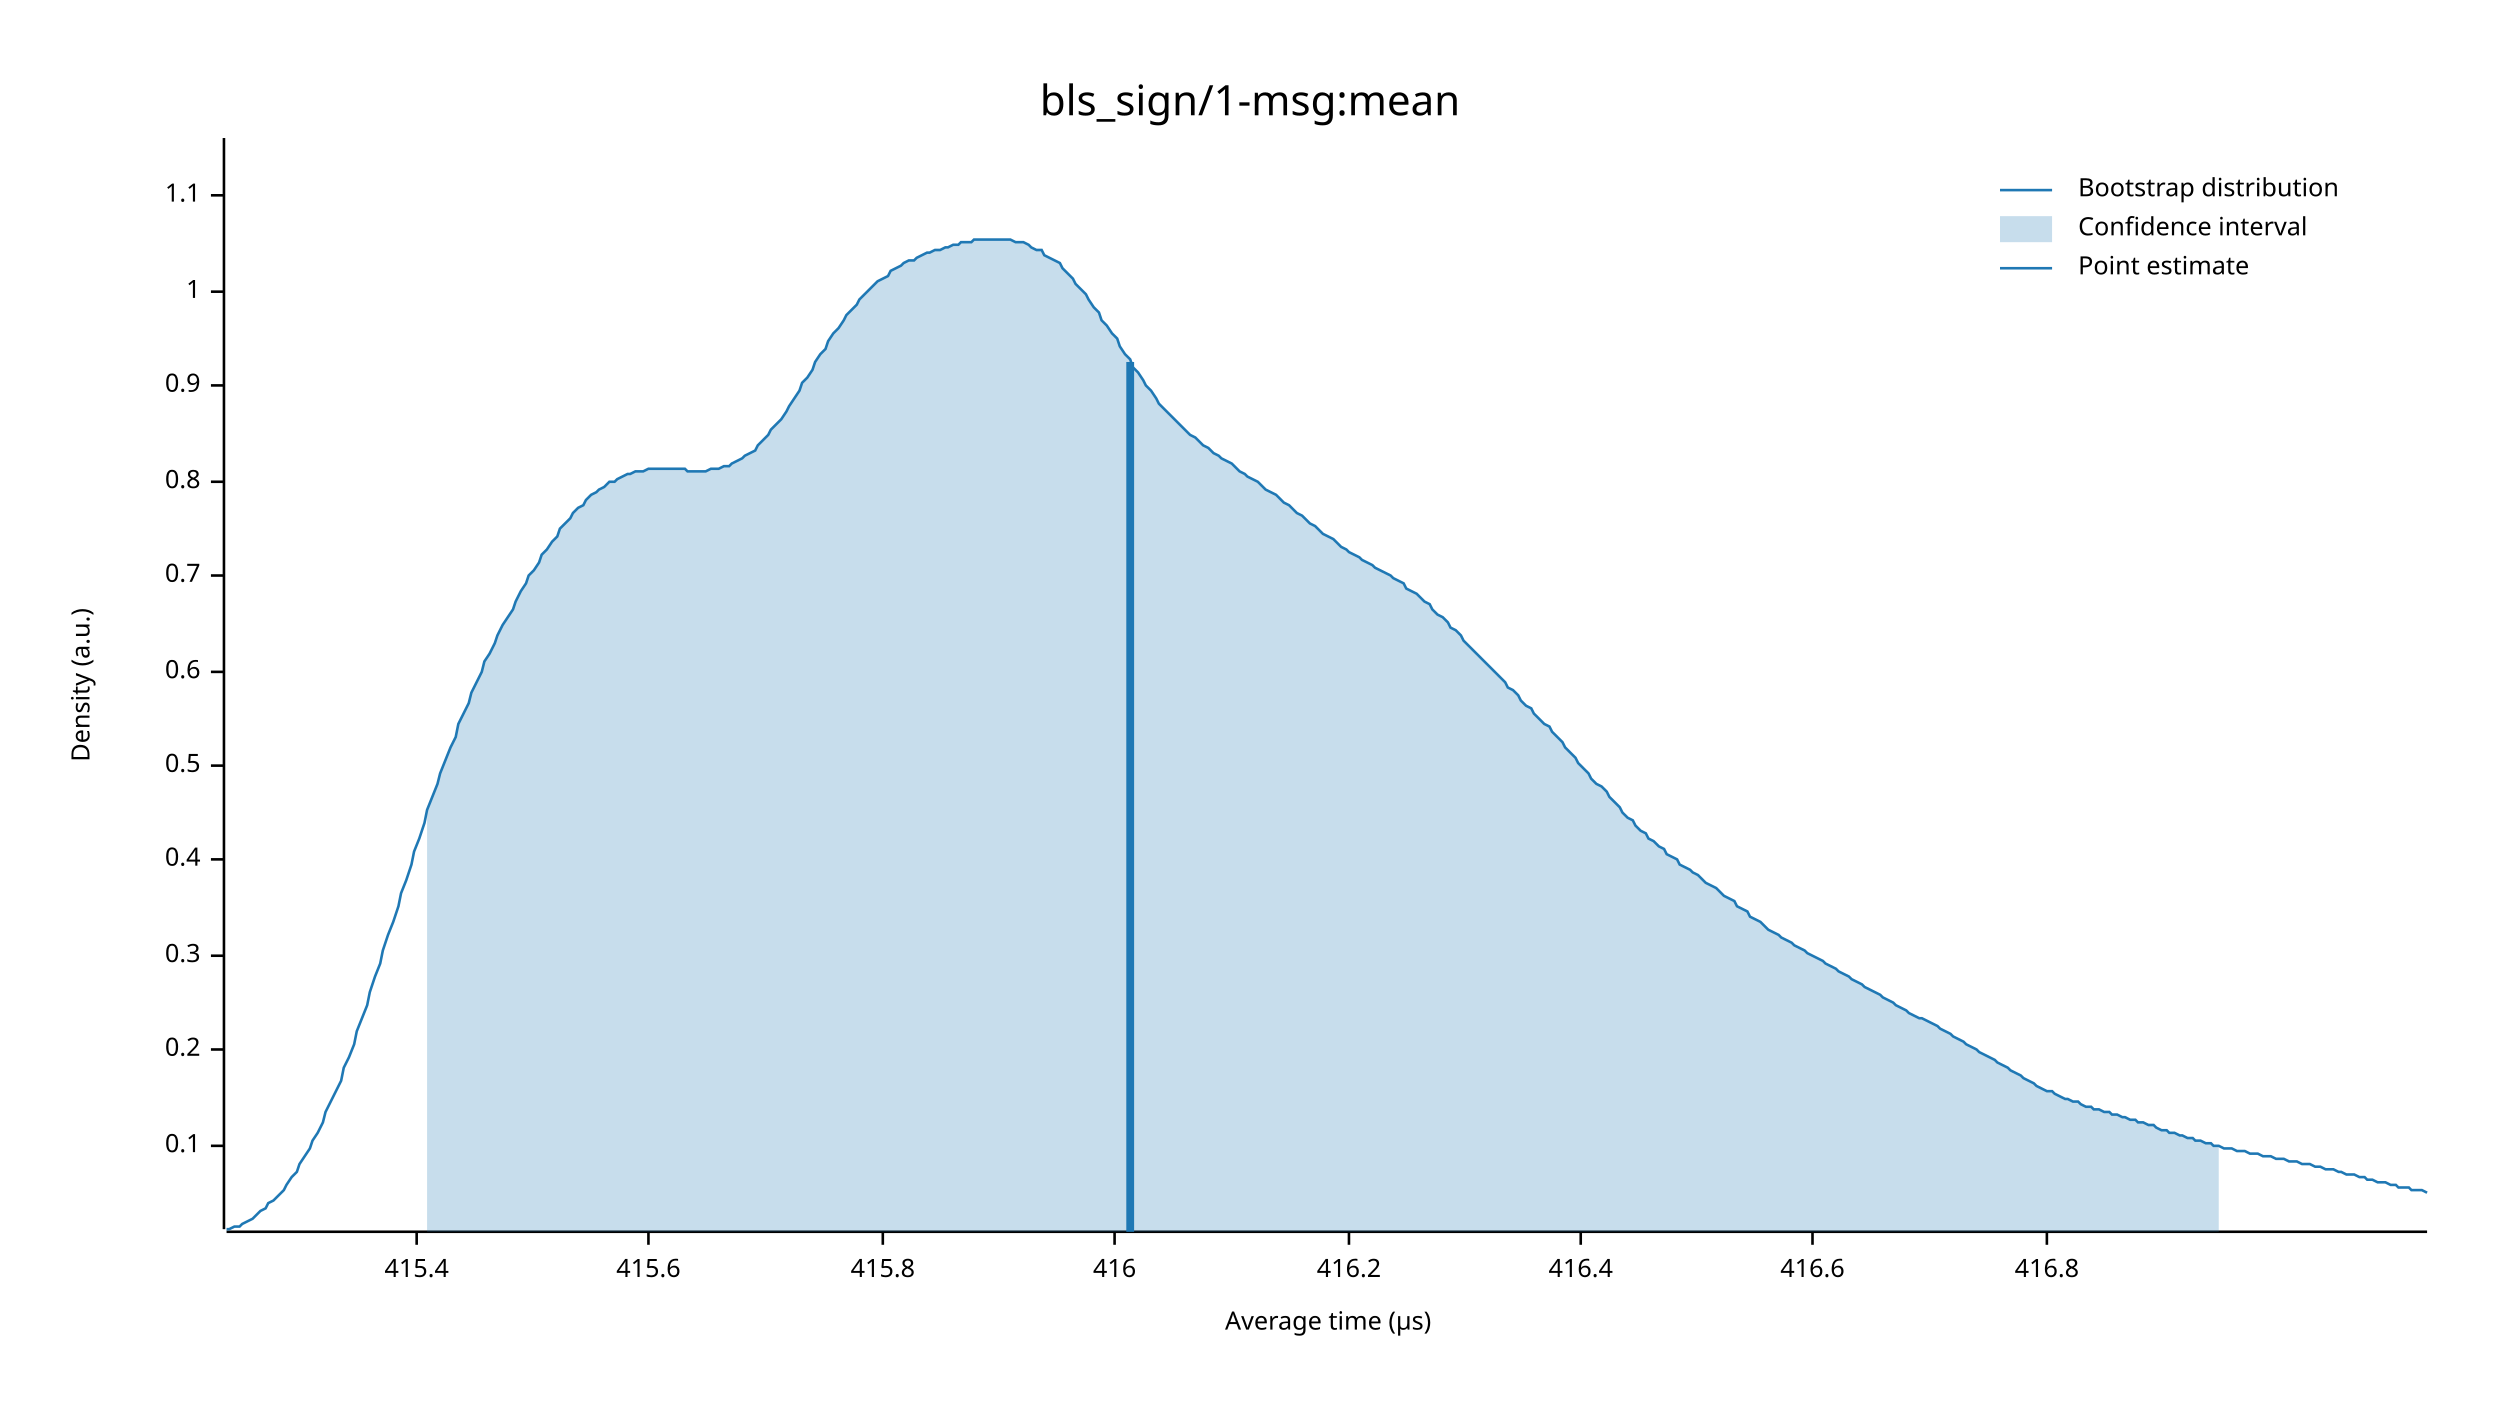
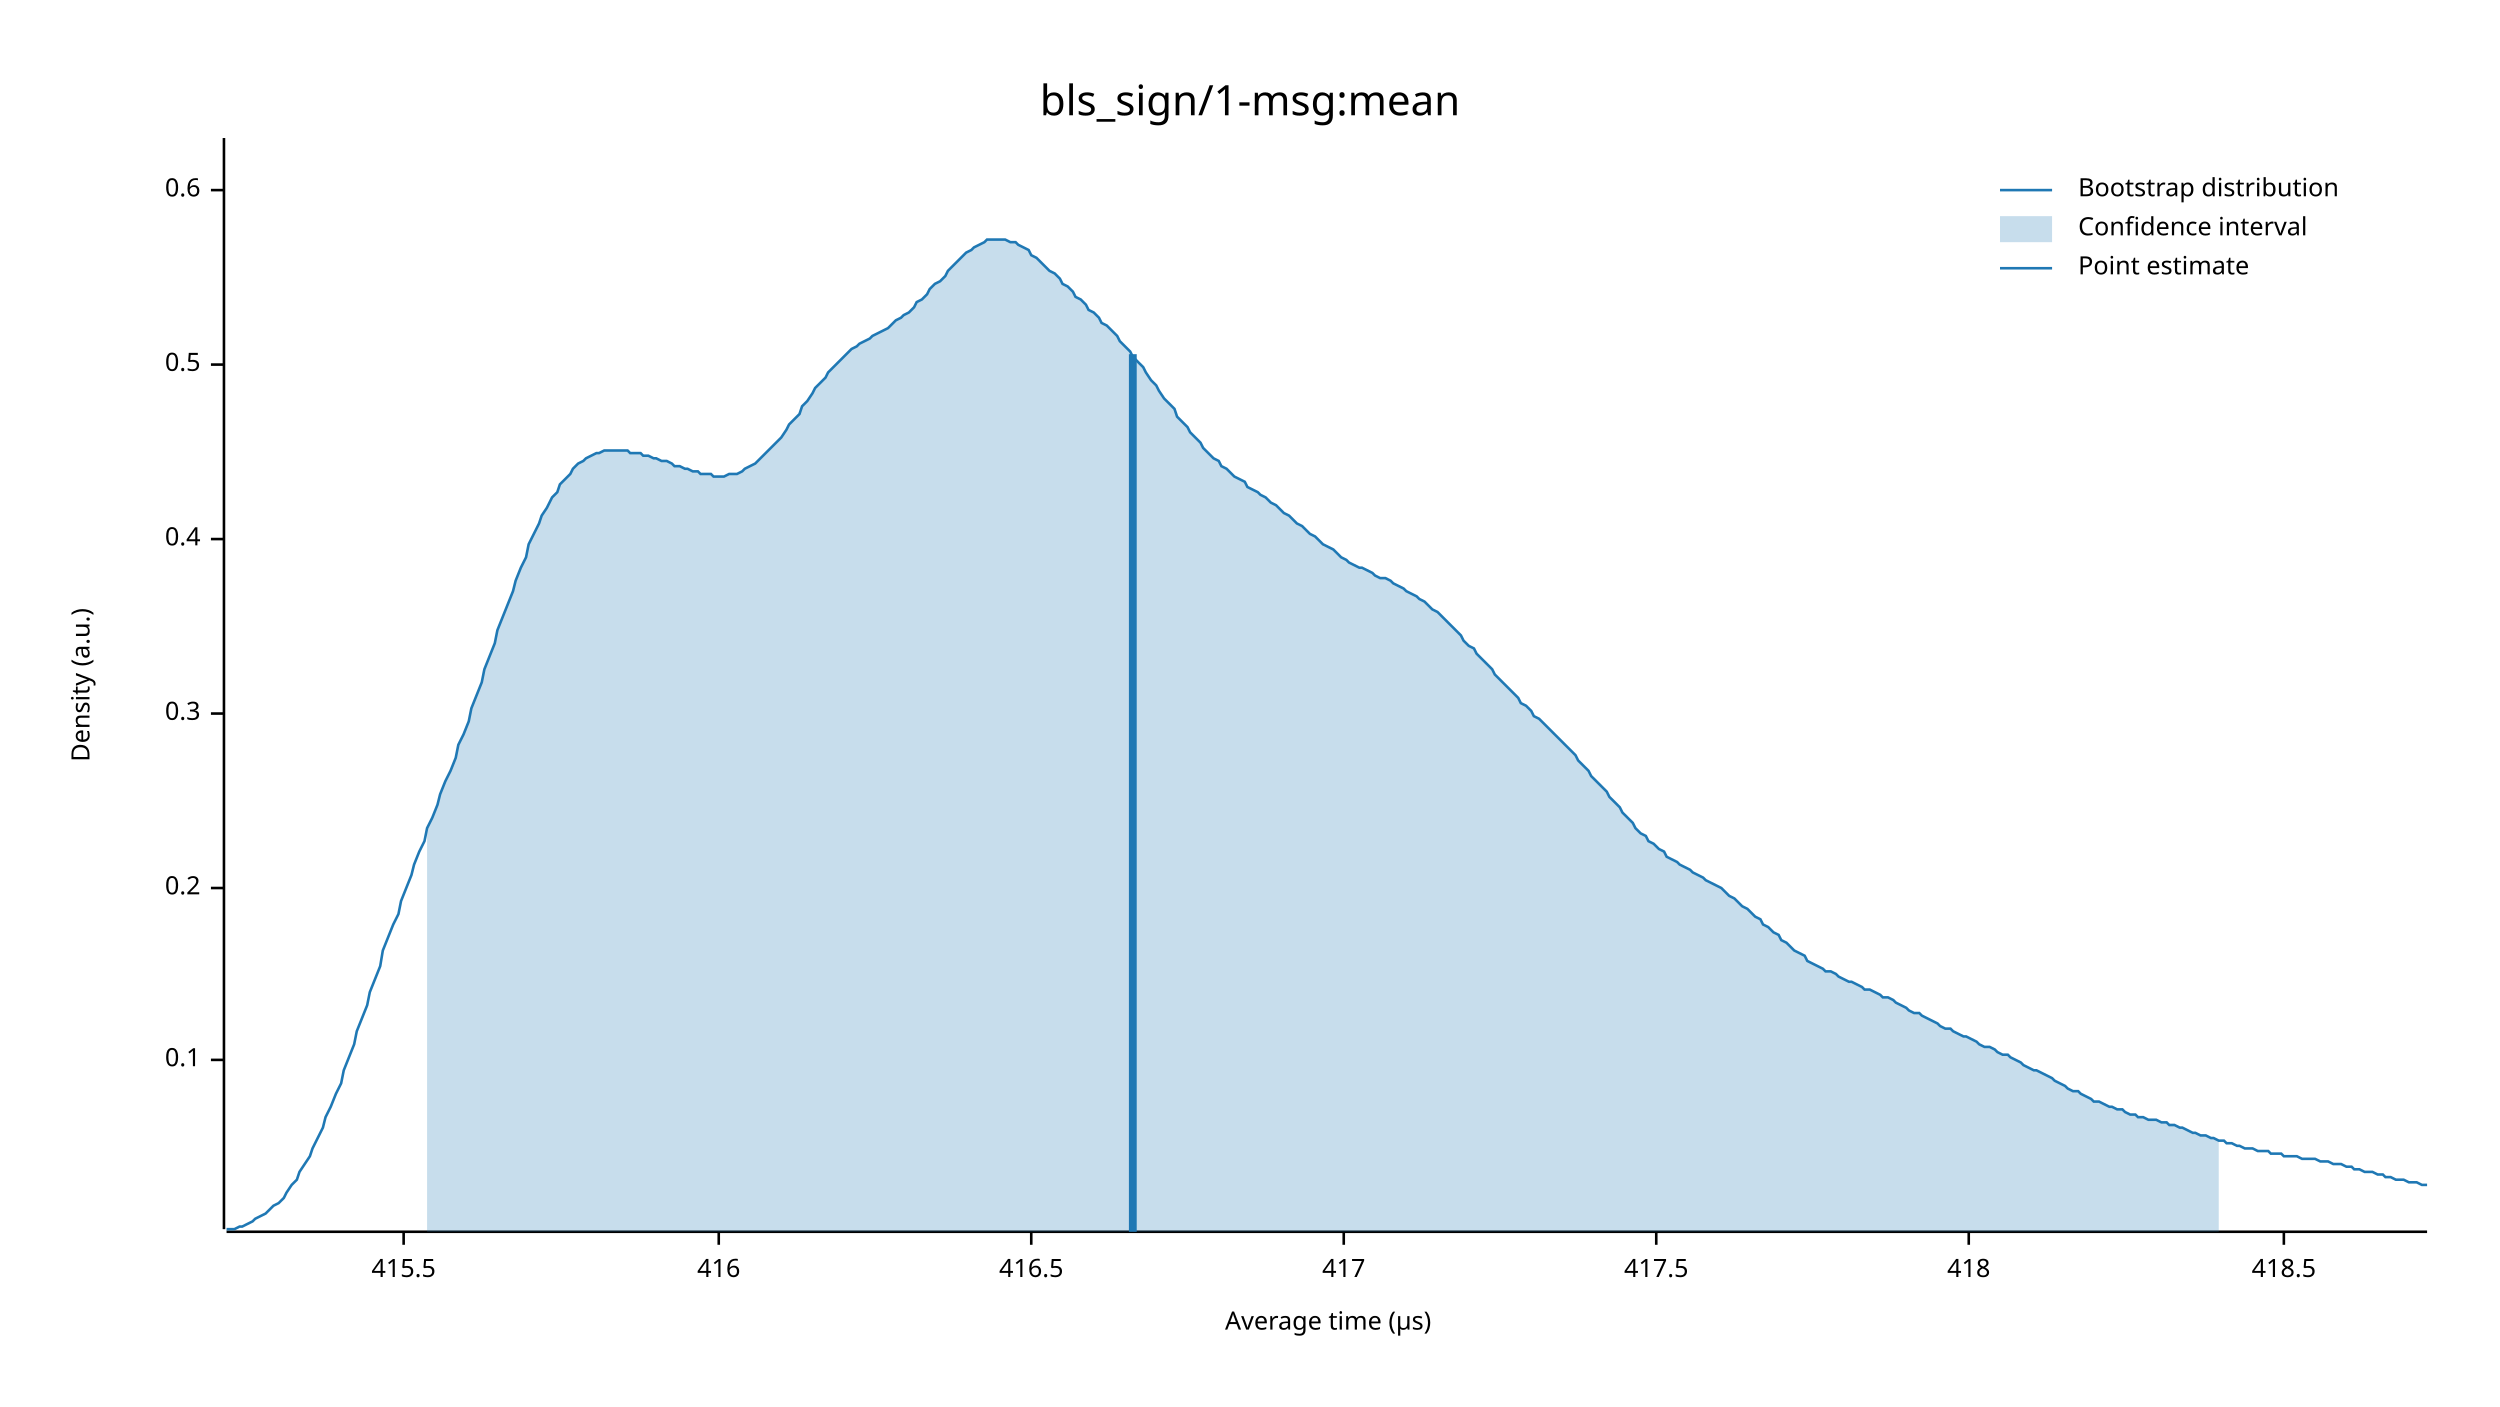
<svg xmlns="http://www.w3.org/2000/svg" width="960" height="540" viewBox="0 0 960 540">
  <text x="480" y="32" dy="0.76em" text-anchor="middle" font-family="sans-serif" font-size="16.129" opacity="1" fill="#000000">
bls_sign/1-msg:mean
</text>
  <text x="27" y="263" dy="0.76em" text-anchor="middle" font-family="sans-serif" font-size="9.677" opacity="1" fill="#000000" transform="rotate(270, 27, 263)">
Density (a.u.)
</text>
  <text x="510" y="513" dy="-0.5ex" text-anchor="middle" font-family="sans-serif" font-size="9.677" opacity="1" fill="#000000">
Average time (µs)
</text>
  <polyline fill="none" opacity="1" stroke="#000000" stroke-width="1" points="86,53 86,472 " />
-   <text x="77" y="440" dy="0.5ex" text-anchor="end" font-family="sans-serif" font-size="9.677" opacity="1" fill="#000000">
+   <text x="77" y="407" dy="0.5ex" text-anchor="end" font-family="sans-serif" font-size="9.677" opacity="1" fill="#000000">
0.1
</text>
-   <polyline fill="none" opacity="1" stroke="#000000" stroke-width="1" points="81,440 86,440 " />
-   <text x="77" y="403" dy="0.5ex" text-anchor="end" font-family="sans-serif" font-size="9.677" opacity="1" fill="#000000">
+   <polyline fill="none" opacity="1" stroke="#000000" stroke-width="1" points="81,407 86,407 " />
+   <text x="77" y="341" dy="0.5ex" text-anchor="end" font-family="sans-serif" font-size="9.677" opacity="1" fill="#000000">
0.2
</text>
-   <polyline fill="none" opacity="1" stroke="#000000" stroke-width="1" points="81,403 86,403 " />
-   <text x="77" y="367" dy="0.5ex" text-anchor="end" font-family="sans-serif" font-size="9.677" opacity="1" fill="#000000">
+   <polyline fill="none" opacity="1" stroke="#000000" stroke-width="1" points="81,341 86,341 " />
+   <text x="77" y="274" dy="0.5ex" text-anchor="end" font-family="sans-serif" font-size="9.677" opacity="1" fill="#000000">
0.3
</text>
-   <polyline fill="none" opacity="1" stroke="#000000" stroke-width="1" points="81,367 86,367 " />
-   <text x="77" y="330" dy="0.5ex" text-anchor="end" font-family="sans-serif" font-size="9.677" opacity="1" fill="#000000">
+   <polyline fill="none" opacity="1" stroke="#000000" stroke-width="1" points="81,274 86,274 " />
+   <text x="77" y="207" dy="0.5ex" text-anchor="end" font-family="sans-serif" font-size="9.677" opacity="1" fill="#000000">
0.4
</text>
-   <polyline fill="none" opacity="1" stroke="#000000" stroke-width="1" points="81,330 86,330 " />
-   <text x="77" y="294" dy="0.5ex" text-anchor="end" font-family="sans-serif" font-size="9.677" opacity="1" fill="#000000">
+   <polyline fill="none" opacity="1" stroke="#000000" stroke-width="1" points="81,207 86,207 " />
+   <text x="77" y="140" dy="0.5ex" text-anchor="end" font-family="sans-serif" font-size="9.677" opacity="1" fill="#000000">
0.5
</text>
-   <polyline fill="none" opacity="1" stroke="#000000" stroke-width="1" points="81,294 86,294 " />
-   <text x="77" y="258" dy="0.5ex" text-anchor="end" font-family="sans-serif" font-size="9.677" opacity="1" fill="#000000">
+   <polyline fill="none" opacity="1" stroke="#000000" stroke-width="1" points="81,140 86,140 " />
+   <text x="77" y="73" dy="0.5ex" text-anchor="end" font-family="sans-serif" font-size="9.677" opacity="1" fill="#000000">
0.6
</text>
-   <polyline fill="none" opacity="1" stroke="#000000" stroke-width="1" points="81,258 86,258 " />
-   <text x="77" y="221" dy="0.5ex" text-anchor="end" font-family="sans-serif" font-size="9.677" opacity="1" fill="#000000">
- 0.7
+   <polyline fill="none" opacity="1" stroke="#000000" stroke-width="1" points="81,73 86,73 " />
+   <polyline fill="none" opacity="1" stroke="#000000" stroke-width="1" points="87,473 932,473 " />
+   <text x="155" y="483" dy="0.76em" text-anchor="middle" font-family="sans-serif" font-size="9.677" opacity="1" fill="#000000">
+ 415.5
</text>
-   <polyline fill="none" opacity="1" stroke="#000000" stroke-width="1" points="81,221 86,221 " />
-   <text x="77" y="185" dy="0.5ex" text-anchor="end" font-family="sans-serif" font-size="9.677" opacity="1" fill="#000000">
- 0.8
- </text>
-   <polyline fill="none" opacity="1" stroke="#000000" stroke-width="1" points="81,185 86,185 " />
-   <text x="77" y="148" dy="0.5ex" text-anchor="end" font-family="sans-serif" font-size="9.677" opacity="1" fill="#000000">
- 0.9
- </text>
-   <polyline fill="none" opacity="1" stroke="#000000" stroke-width="1" points="81,148 86,148 " />
-   <text x="77" y="112" dy="0.5ex" text-anchor="end" font-family="sans-serif" font-size="9.677" opacity="1" fill="#000000">
- 1
- </text>
-   <polyline fill="none" opacity="1" stroke="#000000" stroke-width="1" points="81,112 86,112 " />
-   <text x="77" y="75" dy="0.5ex" text-anchor="end" font-family="sans-serif" font-size="9.677" opacity="1" fill="#000000">
- 1.1
- </text>
-   <polyline fill="none" opacity="1" stroke="#000000" stroke-width="1" points="81,75 86,75 " />
-   <polyline fill="none" opacity="1" stroke="#000000" stroke-width="1" points="87,473 932,473 " />
-   <text x="160" y="483" dy="0.76em" text-anchor="middle" font-family="sans-serif" font-size="9.677" opacity="1" fill="#000000">
- 415.4
- </text>
-   <polyline fill="none" opacity="1" stroke="#000000" stroke-width="1" points="160,473 160,478 " />
-   <text x="249" y="483" dy="0.76em" text-anchor="middle" font-family="sans-serif" font-size="9.677" opacity="1" fill="#000000">
- 415.6
- </text>
-   <polyline fill="none" opacity="1" stroke="#000000" stroke-width="1" points="249,473 249,478 " />
-   <text x="339" y="483" dy="0.76em" text-anchor="middle" font-family="sans-serif" font-size="9.677" opacity="1" fill="#000000">
- 415.8
- </text>
-   <polyline fill="none" opacity="1" stroke="#000000" stroke-width="1" points="339,473 339,478 " />
-   <text x="428" y="483" dy="0.76em" text-anchor="middle" font-family="sans-serif" font-size="9.677" opacity="1" fill="#000000">
+   <polyline fill="none" opacity="1" stroke="#000000" stroke-width="1" points="155,473 155,478 " />
+   <text x="276" y="483" dy="0.76em" text-anchor="middle" font-family="sans-serif" font-size="9.677" opacity="1" fill="#000000">
416
</text>
-   <polyline fill="none" opacity="1" stroke="#000000" stroke-width="1" points="428,473 428,478 " />
-   <text x="518" y="483" dy="0.76em" text-anchor="middle" font-family="sans-serif" font-size="9.677" opacity="1" fill="#000000">
- 416.2
+   <polyline fill="none" opacity="1" stroke="#000000" stroke-width="1" points="276,473 276,478 " />
+   <text x="396" y="483" dy="0.76em" text-anchor="middle" font-family="sans-serif" font-size="9.677" opacity="1" fill="#000000">
+ 416.5
</text>
-   <polyline fill="none" opacity="1" stroke="#000000" stroke-width="1" points="518,473 518,478 " />
-   <text x="607" y="483" dy="0.76em" text-anchor="middle" font-family="sans-serif" font-size="9.677" opacity="1" fill="#000000">
- 416.4
+   <polyline fill="none" opacity="1" stroke="#000000" stroke-width="1" points="396,473 396,478 " />
+   <text x="516" y="483" dy="0.76em" text-anchor="middle" font-family="sans-serif" font-size="9.677" opacity="1" fill="#000000">
+ 417
</text>
-   <polyline fill="none" opacity="1" stroke="#000000" stroke-width="1" points="607,473 607,478 " />
-   <text x="696" y="483" dy="0.76em" text-anchor="middle" font-family="sans-serif" font-size="9.677" opacity="1" fill="#000000">
- 416.6
+   <polyline fill="none" opacity="1" stroke="#000000" stroke-width="1" points="516,473 516,478 " />
+   <text x="636" y="483" dy="0.76em" text-anchor="middle" font-family="sans-serif" font-size="9.677" opacity="1" fill="#000000">
+ 417.5
</text>
-   <polyline fill="none" opacity="1" stroke="#000000" stroke-width="1" points="696,473 696,478 " />
-   <text x="786" y="483" dy="0.76em" text-anchor="middle" font-family="sans-serif" font-size="9.677" opacity="1" fill="#000000">
- 416.8
+   <polyline fill="none" opacity="1" stroke="#000000" stroke-width="1" points="636,473 636,478 " />
+   <text x="756" y="483" dy="0.76em" text-anchor="middle" font-family="sans-serif" font-size="9.677" opacity="1" fill="#000000">
+ 418
</text>
-   <polyline fill="none" opacity="1" stroke="#000000" stroke-width="1" points="786,473 786,478 " />
-   <polyline fill="none" opacity="1" stroke="#1F78B4" stroke-width="1" points="87,472 88,472 90,471 92,471 93,470 95,469 97,468 98,467 100,465 102,464 103,462 105,461 107,459 109,457 110,455 112,452 114,450 115,447 117,444 119,441 120,438 122,435 124,431 125,427 127,423 129,419 131,415 132,410 134,406 136,401 137,396 139,391 141,386 142,381 144,375 146,370 147,365 149,359 151,354 153,348 154,343 156,338 158,332 159,327 161,322 163,316 164,311 166,306 168,301 169,297 171,292 173,287 175,283 176,278 178,274 180,270 181,266 183,262 185,258 186,254 188,251 190,247 191,244 193,240 195,237 197,234 198,231 200,227 202,224 203,221 205,219 207,216 208,213 210,211 212,208 214,206 215,203 217,201 219,199 220,197 222,195 224,194 225,192 227,190 229,189 230,188 232,187 234,185 236,185 237,184 239,183 241,182 242,182 244,181 246,181 247,181 249,180 251,180 252,180 254,180 256,180 258,180 259,180 261,180 263,180 264,181 266,181 268,181 269,181 271,181 273,180 274,180 276,180 278,179 280,179 281,178 283,177 285,176 286,175 288,174 290,173 291,171 293,169 295,167 296,165 298,163 300,161 302,158 303,156 305,153 307,150 308,147 310,145 312,142 313,139 315,136 317,134 318,131 320,128 322,126 324,123 325,121 327,119 329,117 330,115 332,113 334,111 335,110 337,108 339,107 341,106 342,104 344,103 346,102 347,101 349,100 351,100 352,99 354,98 356,97 357,97 359,96 361,96 363,95 364,95 366,94 368,94 369,93 371,93 373,93 374,92 376,92 378,92 379,92 381,92 383,92 385,92 386,92 388,92 390,93 391,93 393,93 395,94 396,95 398,96 400,96 401,98 403,99 405,100 407,101 408,103 410,105 412,107 413,109 415,111 417,113 418,115 420,118 422,120 423,123 425,125 427,128 429,130 430,133 432,136 434,138 435,141 437,143 439,146 440,148 442,150 444,153 445,155 447,157 449,159 451,161 452,162 454,164 456,166 457,167 459,168 461,170 462,171 464,172 466,174 468,175 469,176 471,177 473,178 474,179 476,181 478,182 479,183 481,184 483,185 484,186 486,188 488,189 490,190 491,191 493,193 495,194 496,195 498,197 500,198 501,199 503,201 505,202 506,203 508,205 510,206 512,207 513,208 515,210 517,211 518,212 520,213 522,214 523,215 525,216 527,217 528,218 530,219 532,220 534,221 535,222 537,223 539,224 540,226 542,227 544,228 545,229 547,231 549,232 550,234 552,236 554,237 556,239 557,241 559,242 561,244 562,246 564,248 566,250 567,251 569,253 571,255 573,257 574,258 576,260 578,262 579,264 581,265 583,267 584,269 586,271 588,272 589,274 591,276 593,278 595,279 596,281 598,283 600,285 601,287 603,289 605,291 606,293 608,295 610,297 611,299 613,301 615,302 617,304 618,306 620,308 622,310 623,312 625,314 627,315 628,317 630,319 632,320 633,322 635,323 637,325 639,326 640,328 642,329 644,330 645,332 647,333 649,334 650,335 652,336 654,338 655,339 657,340 659,341 661,343 662,344 664,345 666,346 667,348 669,349 671,350 672,352 674,353 676,354 677,355 679,357 681,358 683,359 684,360 686,361 688,362 689,363 691,364 693,365 694,366 696,367 698,368 700,369 701,370 703,371 705,372 706,373 708,374 710,375 711,376 713,377 715,378 716,379 718,380 720,381 722,382 723,383 725,384 727,385 728,386 730,387 732,388 733,389 735,390 737,391 738,391 740,392 742,393 744,394 745,395 747,396 749,397 750,398 752,399 754,400 755,401 757,402 759,403 760,404 762,405 764,406 766,407 767,408 769,409 771,410 772,411 774,412 776,413 777,414 779,415 781,416 782,417 784,418 786,419 788,419 789,420 791,421 793,422 794,422 796,423 798,423 799,424 801,425 803,425 804,426 806,426 808,427 810,427 811,428 813,428 815,429 816,429 818,430 820,430 821,431 823,431 825,432 827,432 828,433 830,434 832,434 833,435 835,435 837,436 838,436 840,437 842,437 843,438 845,438 847,439 849,439 850,440 852,440 854,441 855,441 857,441 859,442 860,442 862,442 864,443 865,443 867,443 869,444 871,444 872,444 874,445 876,445 877,445 879,446 881,446 882,446 884,447 886,447 887,447 889,448 891,448 893,449 894,449 896,449 898,450 899,450 901,451 903,451 904,451 906,452 908,452 909,453 911,453 913,454 915,454 916,454 918,455 920,455 921,456 923,456 925,456 926,457 928,457 930,457 932,458 " />
-   <polygon opacity="0.25" fill="#1F78B4" points="164,311 166,306 168,301 169,297 171,292 173,287 175,283 176,278 178,274 180,270 181,266 183,262 185,258 186,254 188,251 190,247 191,244 193,240 195,237 197,234 198,231 200,227 202,224 203,221 205,219 207,216 208,213 210,211 212,208 214,206 215,203 217,201 219,199 220,197 222,195 224,194 225,192 227,190 229,189 230,188 232,187 234,185 236,185 237,184 239,183 241,182 242,182 244,181 246,181 247,181 249,180 251,180 252,180 254,180 256,180 258,180 259,180 261,180 263,180 264,181 266,181 268,181 269,181 271,181 273,180 274,180 276,180 278,179 280,179 281,178 283,177 285,176 286,175 288,174 290,173 291,171 293,169 295,167 296,165 298,163 300,161 302,158 303,156 305,153 307,150 308,147 310,145 312,142 313,139 315,136 317,134 318,131 320,128 322,126 324,123 325,121 327,119 329,117 330,115 332,113 334,111 335,110 337,108 339,107 341,106 342,104 344,103 346,102 347,101 349,100 351,100 352,99 354,98 356,97 357,97 359,96 361,96 363,95 364,95 366,94 368,94 369,93 371,93 373,93 374,92 376,92 378,92 379,92 381,92 383,92 385,92 386,92 388,92 390,93 391,93 393,93 395,94 396,95 398,96 400,96 401,98 403,99 405,100 407,101 408,103 410,105 412,107 413,109 415,111 417,113 418,115 420,118 422,120 423,123 425,125 427,128 429,130 430,133 432,136 434,138 435,141 437,143 439,146 440,148 442,150 444,153 445,155 447,157 449,159 451,161 452,162 454,164 456,166 457,167 459,168 461,170 462,171 464,172 466,174 468,175 469,176 471,177 473,178 474,179 476,181 478,182 479,183 481,184 483,185 484,186 486,188 488,189 490,190 491,191 493,193 495,194 496,195 498,197 500,198 501,199 503,201 505,202 506,203 508,205 510,206 512,207 513,208 515,210 517,211 518,212 520,213 522,214 523,215 525,216 527,217 528,218 530,219 532,220 534,221 535,222 537,223 539,224 540,226 542,227 544,228 545,229 547,231 549,232 550,234 552,236 554,237 556,239 557,241 559,242 561,244 562,246 564,248 566,250 567,251 569,253 571,255 573,257 574,258 576,260 578,262 579,264 581,265 583,267 584,269 586,271 588,272 589,274 591,276 593,278 595,279 596,281 598,283 600,285 601,287 603,289 605,291 606,293 608,295 610,297 611,299 613,301 615,302 617,304 618,306 620,308 622,310 623,312 625,314 627,315 628,317 630,319 632,320 633,322 635,323 637,325 639,326 640,328 642,329 644,330 645,332 647,333 649,334 650,335 652,336 654,338 655,339 657,340 659,341 661,343 662,344 664,345 666,346 667,348 669,349 671,350 672,352 674,353 676,354 677,355 679,357 681,358 683,359 684,360 686,361 688,362 689,363 691,364 693,365 694,366 696,367 698,368 700,369 701,370 703,371 705,372 706,373 708,374 710,375 711,376 713,377 715,378 716,379 718,380 720,381 722,382 723,383 725,384 727,385 728,386 730,387 732,388 733,389 735,390 737,391 738,391 740,392 742,393 744,394 745,395 747,396 749,397 750,398 752,399 754,400 755,401 757,402 759,403 760,404 762,405 764,406 766,407 767,408 769,409 771,410 772,411 774,412 776,413 777,414 779,415 781,416 782,417 784,418 786,419 788,419 789,420 791,421 793,422 794,422 796,423 798,423 799,424 801,425 803,425 804,426 806,426 808,427 810,427 811,428 813,428 815,429 816,429 818,430 820,430 821,431 823,431 825,432 827,432 828,433 830,434 832,434 833,435 835,435 837,436 838,436 840,437 842,437 843,438 845,438 847,439 849,439 850,440 852,440 852,473 164,473 " />
-   <polyline fill="none" opacity="1" stroke="#1F78B4" stroke-width="3" points="434,473 434,139 " />
+   <polyline fill="none" opacity="1" stroke="#000000" stroke-width="1" points="756,473 756,478 " />
+   <text x="877" y="483" dy="0.76em" text-anchor="middle" font-family="sans-serif" font-size="9.677" opacity="1" fill="#000000">
+ 418.5
+ </text>
+   <polyline fill="none" opacity="1" stroke="#000000" stroke-width="1" points="877,473 877,478 " />
+   <polyline fill="none" opacity="1" stroke="#1F78B4" stroke-width="1" points="87,472 88,472 90,472 92,471 93,471 95,470 97,469 98,468 100,467 102,466 103,465 105,463 107,462 109,460 110,458 112,455 114,453 115,450 117,447 119,444 120,441 122,437 124,433 125,429 127,425 129,420 131,416 132,411 134,406 136,401 137,396 139,391 141,386 142,381 144,376 146,371 147,365 149,360 151,355 153,351 154,346 156,341 158,336 159,332 161,327 163,323 164,318 166,314 168,309 169,305 171,300 173,296 175,291 176,286 178,282 180,277 181,272 183,267 185,262 186,257 188,252 190,247 191,242 193,237 195,232 197,227 198,223 200,218 202,214 203,209 205,205 207,201 208,198 210,195 212,191 214,189 215,186 217,184 219,182 220,180 222,178 224,177 225,176 227,175 229,174 230,174 232,173 234,173 236,173 237,173 239,173 241,173 242,174 244,174 246,174 247,175 249,175 251,176 252,176 254,177 256,177 258,178 259,179 261,179 263,180 264,180 266,181 268,181 269,182 271,182 273,182 274,183 276,183 278,183 280,182 281,182 283,182 285,181 286,180 288,179 290,178 291,177 293,175 295,173 296,172 298,170 300,168 302,165 303,163 305,161 307,159 308,156 310,154 312,151 313,149 315,147 317,145 318,143 320,141 322,139 324,137 325,136 327,134 329,133 330,132 332,131 334,130 335,129 337,128 339,127 341,126 342,125 344,123 346,122 347,121 349,120 351,118 352,116 354,115 356,113 357,111 359,109 361,108 363,106 364,104 366,102 368,100 369,99 371,97 373,96 374,95 376,94 378,93 379,92 381,92 383,92 385,92 386,92 388,93 390,93 391,94 393,95 395,96 396,98 398,99 400,101 401,102 403,104 405,105 407,107 408,109 410,110 412,112 413,114 415,115 417,117 418,119 420,120 422,122 423,124 425,125 427,127 429,129 430,131 432,133 434,135 435,137 437,139 439,141 440,143 442,146 444,148 445,150 447,153 449,155 451,157 452,160 454,162 456,164 457,166 459,168 461,170 462,172 464,174 466,176 468,177 469,179 471,180 473,182 474,183 476,184 478,185 479,187 481,188 483,189 484,190 486,191 488,193 490,194 491,195 493,197 495,198 496,199 498,201 500,202 501,203 503,205 505,206 506,207 508,209 510,210 512,211 513,212 515,214 517,215 518,216 520,217 522,218 523,218 525,219 527,220 528,221 530,222 532,222 534,223 535,224 537,225 539,226 540,227 542,228 544,229 545,230 547,231 549,233 550,234 552,235 554,237 556,239 557,240 559,242 561,244 562,246 564,248 566,249 567,251 569,253 571,255 573,257 574,259 576,261 578,263 579,264 581,266 583,268 584,270 586,271 588,273 589,275 591,276 593,278 595,280 596,281 598,283 600,285 601,286 603,288 605,290 606,292 608,294 610,296 611,298 613,300 615,302 617,304 618,306 620,308 622,310 623,312 625,314 627,316 628,318 630,320 632,321 633,323 635,324 637,326 639,327 640,329 642,330 644,331 645,332 647,333 649,334 650,335 652,336 654,337 655,338 657,339 659,340 661,341 662,342 664,344 666,345 667,346 669,348 671,349 672,350 674,352 676,353 677,355 679,356 681,358 683,359 684,361 686,362 688,364 689,365 691,366 693,367 694,369 696,370 698,371 700,372 701,373 703,373 705,374 706,375 708,376 710,377 711,377 713,378 715,379 716,380 718,380 720,381 722,382 723,383 725,383 727,384 728,385 730,386 732,387 733,388 735,389 737,389 738,390 740,391 742,392 744,393 745,394 747,395 749,395 750,396 752,397 754,398 755,398 757,399 759,400 760,401 762,402 764,402 766,403 767,404 769,405 771,405 772,406 774,407 776,408 777,409 779,410 781,411 782,411 784,412 786,413 788,414 789,415 791,416 793,417 794,418 796,419 798,419 799,420 801,421 803,422 804,423 806,423 808,424 810,425 811,425 813,426 815,426 816,427 818,428 820,428 821,429 823,429 825,430 827,430 828,430 830,431 832,431 833,432 835,432 837,433 838,433 840,434 842,435 843,435 845,436 847,436 849,437 850,437 852,438 854,438 855,439 857,439 859,440 860,440 862,441 864,441 865,441 867,442 869,442 871,442 872,443 874,443 876,443 877,444 879,444 881,444 882,444 884,445 886,445 887,445 889,445 891,446 893,446 894,446 896,447 898,447 899,447 901,448 903,448 904,449 906,449 908,450 909,450 911,450 913,451 915,451 916,452 918,452 920,453 921,453 923,453 925,454 926,454 928,454 930,455 932,455 " />
+   <polygon opacity="0.25" fill="#1F78B4" points="164,318 166,314 168,309 169,305 171,300 173,296 175,291 176,286 178,282 180,277 181,272 183,267 185,262 186,257 188,252 190,247 191,242 193,237 195,232 197,227 198,223 200,218 202,214 203,209 205,205 207,201 208,198 210,195 212,191 214,189 215,186 217,184 219,182 220,180 222,178 224,177 225,176 227,175 229,174 230,174 232,173 234,173 236,173 237,173 239,173 241,173 242,174 244,174 246,174 247,175 249,175 251,176 252,176 254,177 256,177 258,178 259,179 261,179 263,180 264,180 266,181 268,181 269,182 271,182 273,182 274,183 276,183 278,183 280,182 281,182 283,182 285,181 286,180 288,179 290,178 291,177 293,175 295,173 296,172 298,170 300,168 302,165 303,163 305,161 307,159 308,156 310,154 312,151 313,149 315,147 317,145 318,143 320,141 322,139 324,137 325,136 327,134 329,133 330,132 332,131 334,130 335,129 337,128 339,127 341,126 342,125 344,123 346,122 347,121 349,120 351,118 352,116 354,115 356,113 357,111 359,109 361,108 363,106 364,104 366,102 368,100 369,99 371,97 373,96 374,95 376,94 378,93 379,92 381,92 383,92 385,92 386,92 388,93 390,93 391,94 393,95 395,96 396,98 398,99 400,101 401,102 403,104 405,105 407,107 408,109 410,110 412,112 413,114 415,115 417,117 418,119 420,120 422,122 423,124 425,125 427,127 429,129 430,131 432,133 434,135 435,137 437,139 439,141 440,143 442,146 444,148 445,150 447,153 449,155 451,157 452,160 454,162 456,164 457,166 459,168 461,170 462,172 464,174 466,176 468,177 469,179 471,180 473,182 474,183 476,184 478,185 479,187 481,188 483,189 484,190 486,191 488,193 490,194 491,195 493,197 495,198 496,199 498,201 500,202 501,203 503,205 505,206 506,207 508,209 510,210 512,211 513,212 515,214 517,215 518,216 520,217 522,218 523,218 525,219 527,220 528,221 530,222 532,222 534,223 535,224 537,225 539,226 540,227 542,228 544,229 545,230 547,231 549,233 550,234 552,235 554,237 556,239 557,240 559,242 561,244 562,246 564,248 566,249 567,251 569,253 571,255 573,257 574,259 576,261 578,263 579,264 581,266 583,268 584,270 586,271 588,273 589,275 591,276 593,278 595,280 596,281 598,283 600,285 601,286 603,288 605,290 606,292 608,294 610,296 611,298 613,300 615,302 617,304 618,306 620,308 622,310 623,312 625,314 627,316 628,318 630,320 632,321 633,323 635,324 637,326 639,327 640,329 642,330 644,331 645,332 647,333 649,334 650,335 652,336 654,337 655,338 657,339 659,340 661,341 662,342 664,344 666,345 667,346 669,348 671,349 672,350 674,352 676,353 677,355 679,356 681,358 683,359 684,361 686,362 688,364 689,365 691,366 693,367 694,369 696,370 698,371 700,372 701,373 703,373 705,374 706,375 708,376 710,377 711,377 713,378 715,379 716,380 718,380 720,381 722,382 723,383 725,383 727,384 728,385 730,386 732,387 733,388 735,389 737,389 738,390 740,391 742,392 744,393 745,394 747,395 749,395 750,396 752,397 754,398 755,398 757,399 759,400 760,401 762,402 764,402 766,403 767,404 769,405 771,405 772,406 774,407 776,408 777,409 779,410 781,411 782,411 784,412 786,413 788,414 789,415 791,416 793,417 794,418 796,419 798,419 799,420 801,421 803,422 804,423 806,423 808,424 810,425 811,425 813,426 815,426 816,427 818,428 820,428 821,429 823,429 825,430 827,430 828,430 830,431 832,431 833,432 835,432 837,433 838,433 840,434 842,435 843,435 845,436 847,436 849,437 850,437 852,438 852,473 164,473 " />
+   <polyline fill="none" opacity="1" stroke="#1F78B4" stroke-width="3" points="435,473 435,136 " />
  <text x="798" y="68" dy="0.76em" text-anchor="start" font-family="sans-serif" font-size="9.677" opacity="1" fill="#000000">
Bootstrap distribution
</text>
  <text x="798" y="83" dy="0.76em" text-anchor="start" font-family="sans-serif" font-size="9.677" opacity="1" fill="#000000">
Confidence interval
</text>
  <text x="798" y="98" dy="0.76em" text-anchor="start" font-family="sans-serif" font-size="9.677" opacity="1" fill="#000000">
Point estimate
</text>
  <polyline fill="none" opacity="1" stroke="#1F78B4" stroke-width="1" points="768,73 788,73 " />
  <rect x="768" y="83" width="20" height="10" opacity="0.25" fill="#1F78B4" stroke="none" />
  <polyline fill="none" opacity="1" stroke="#1F78B4" stroke-width="1" points="768,103 788,103 " />
</svg>
